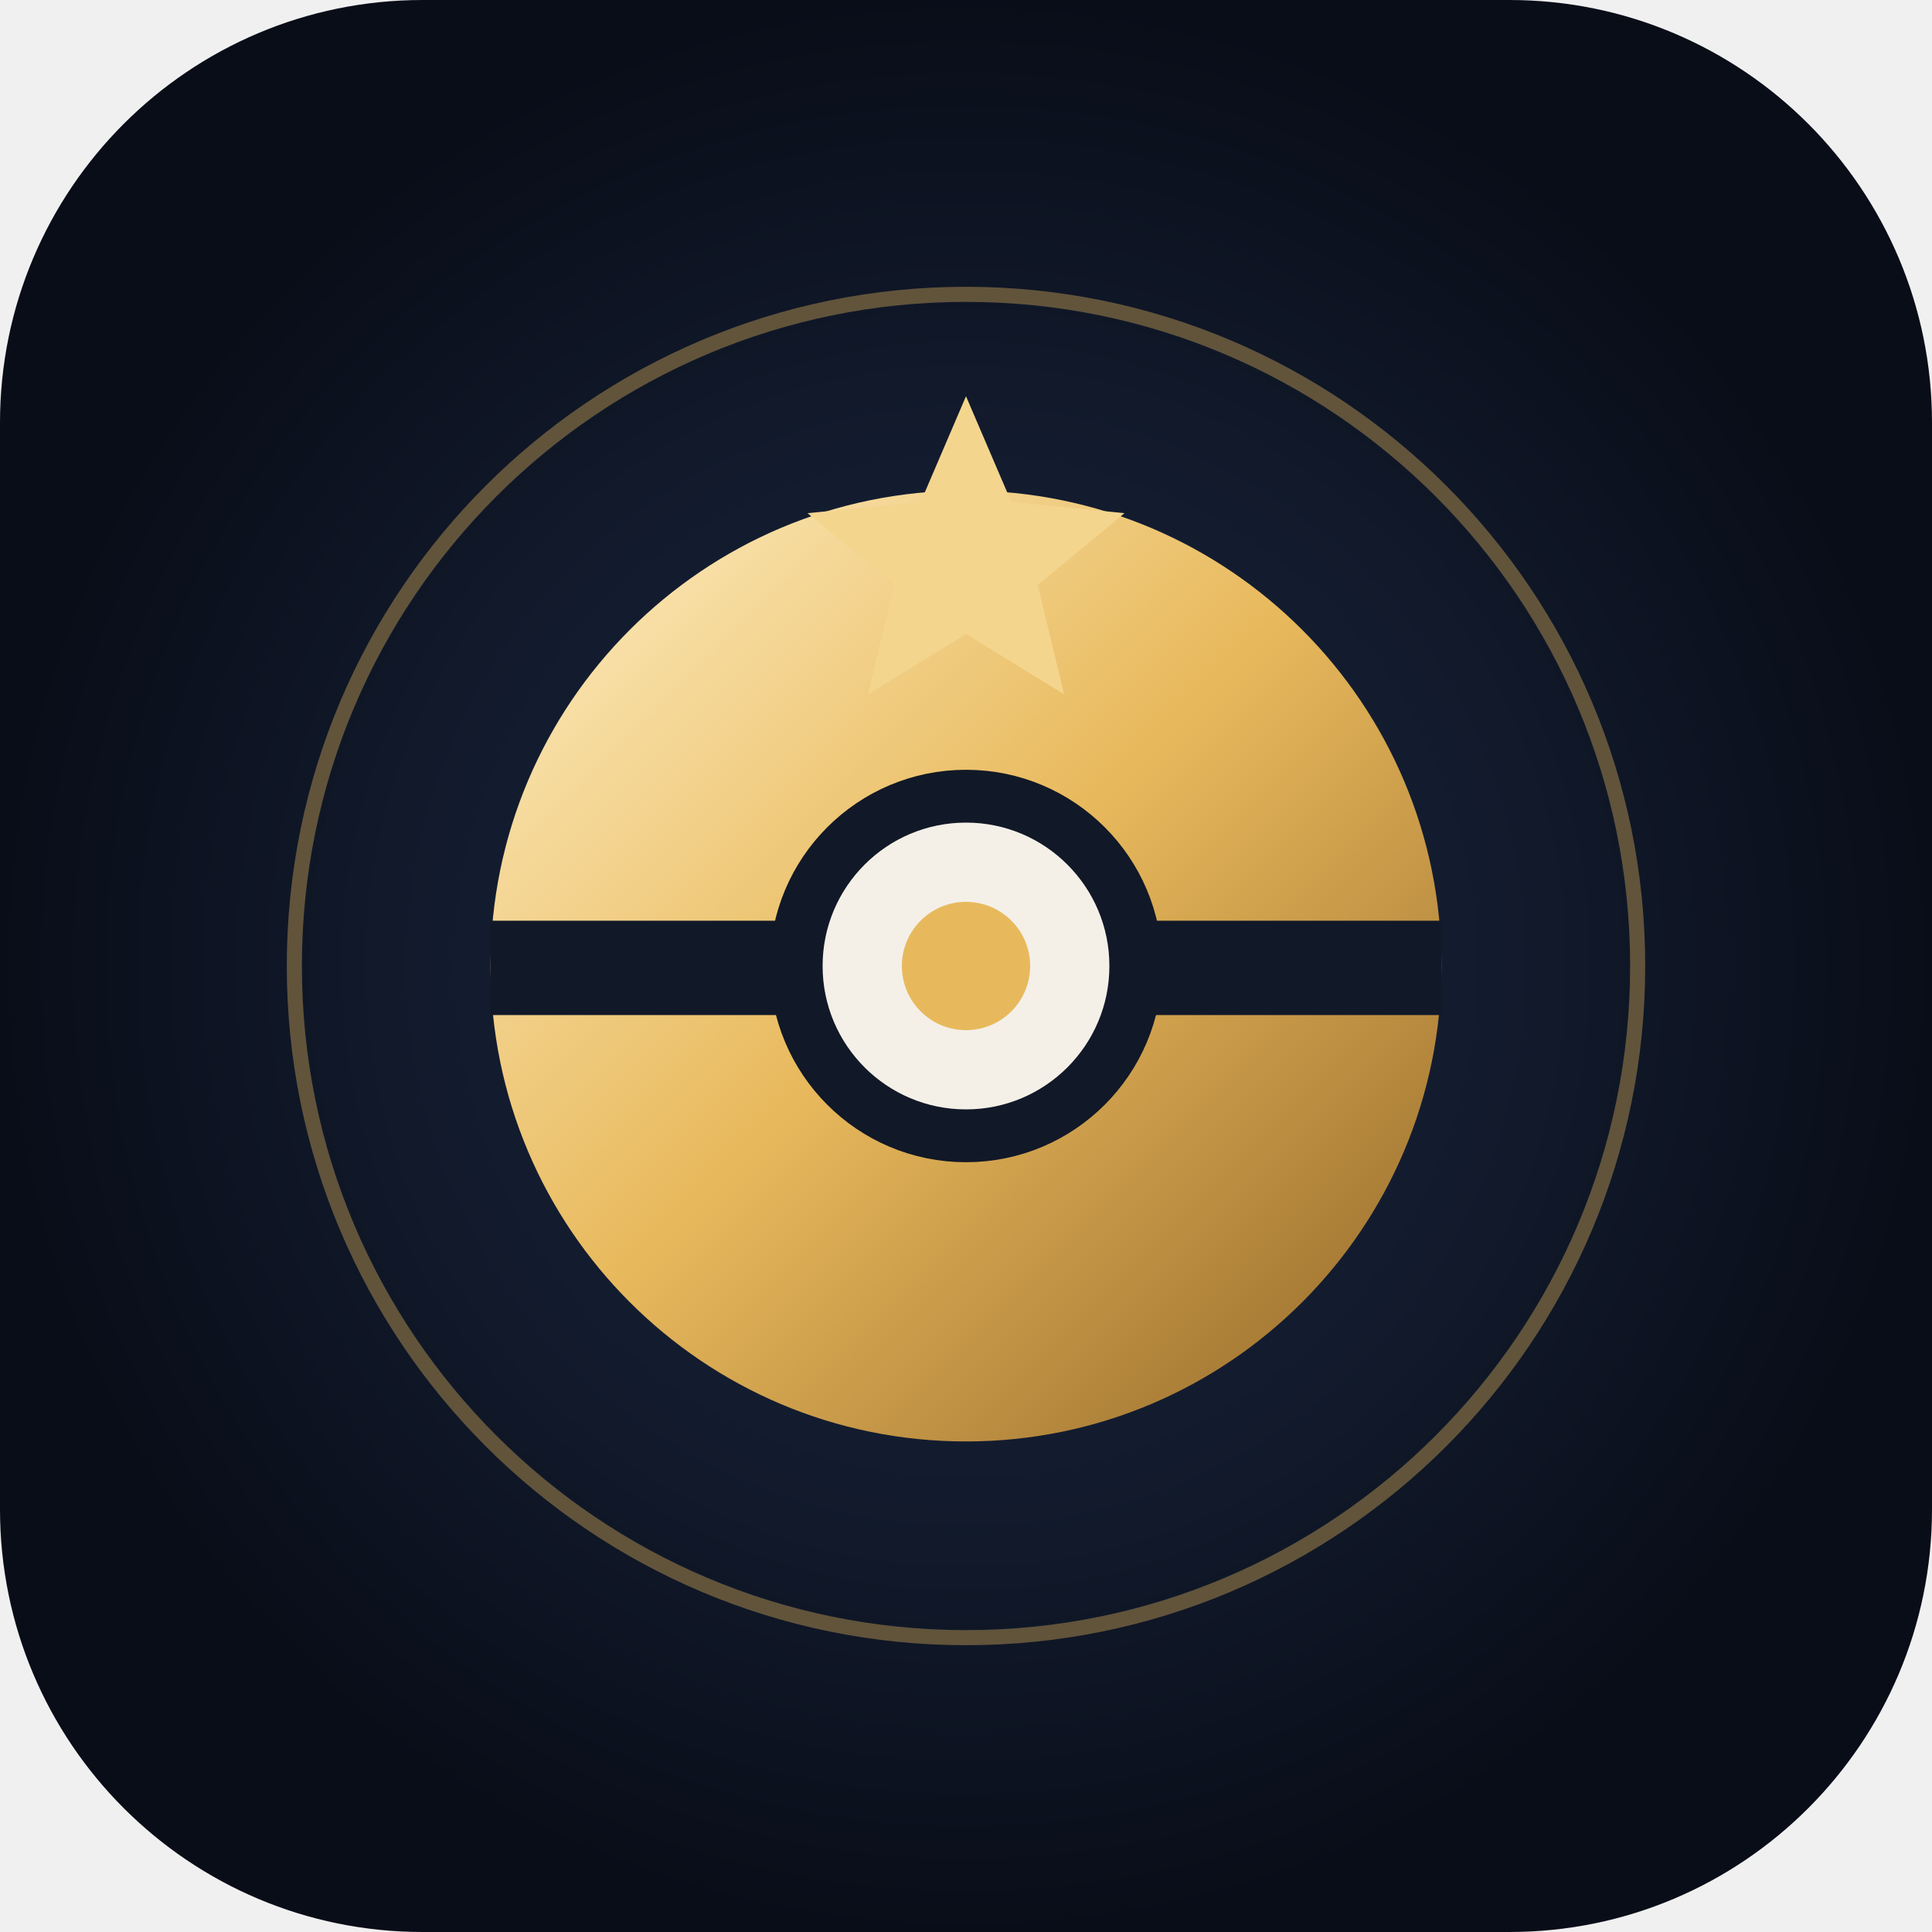
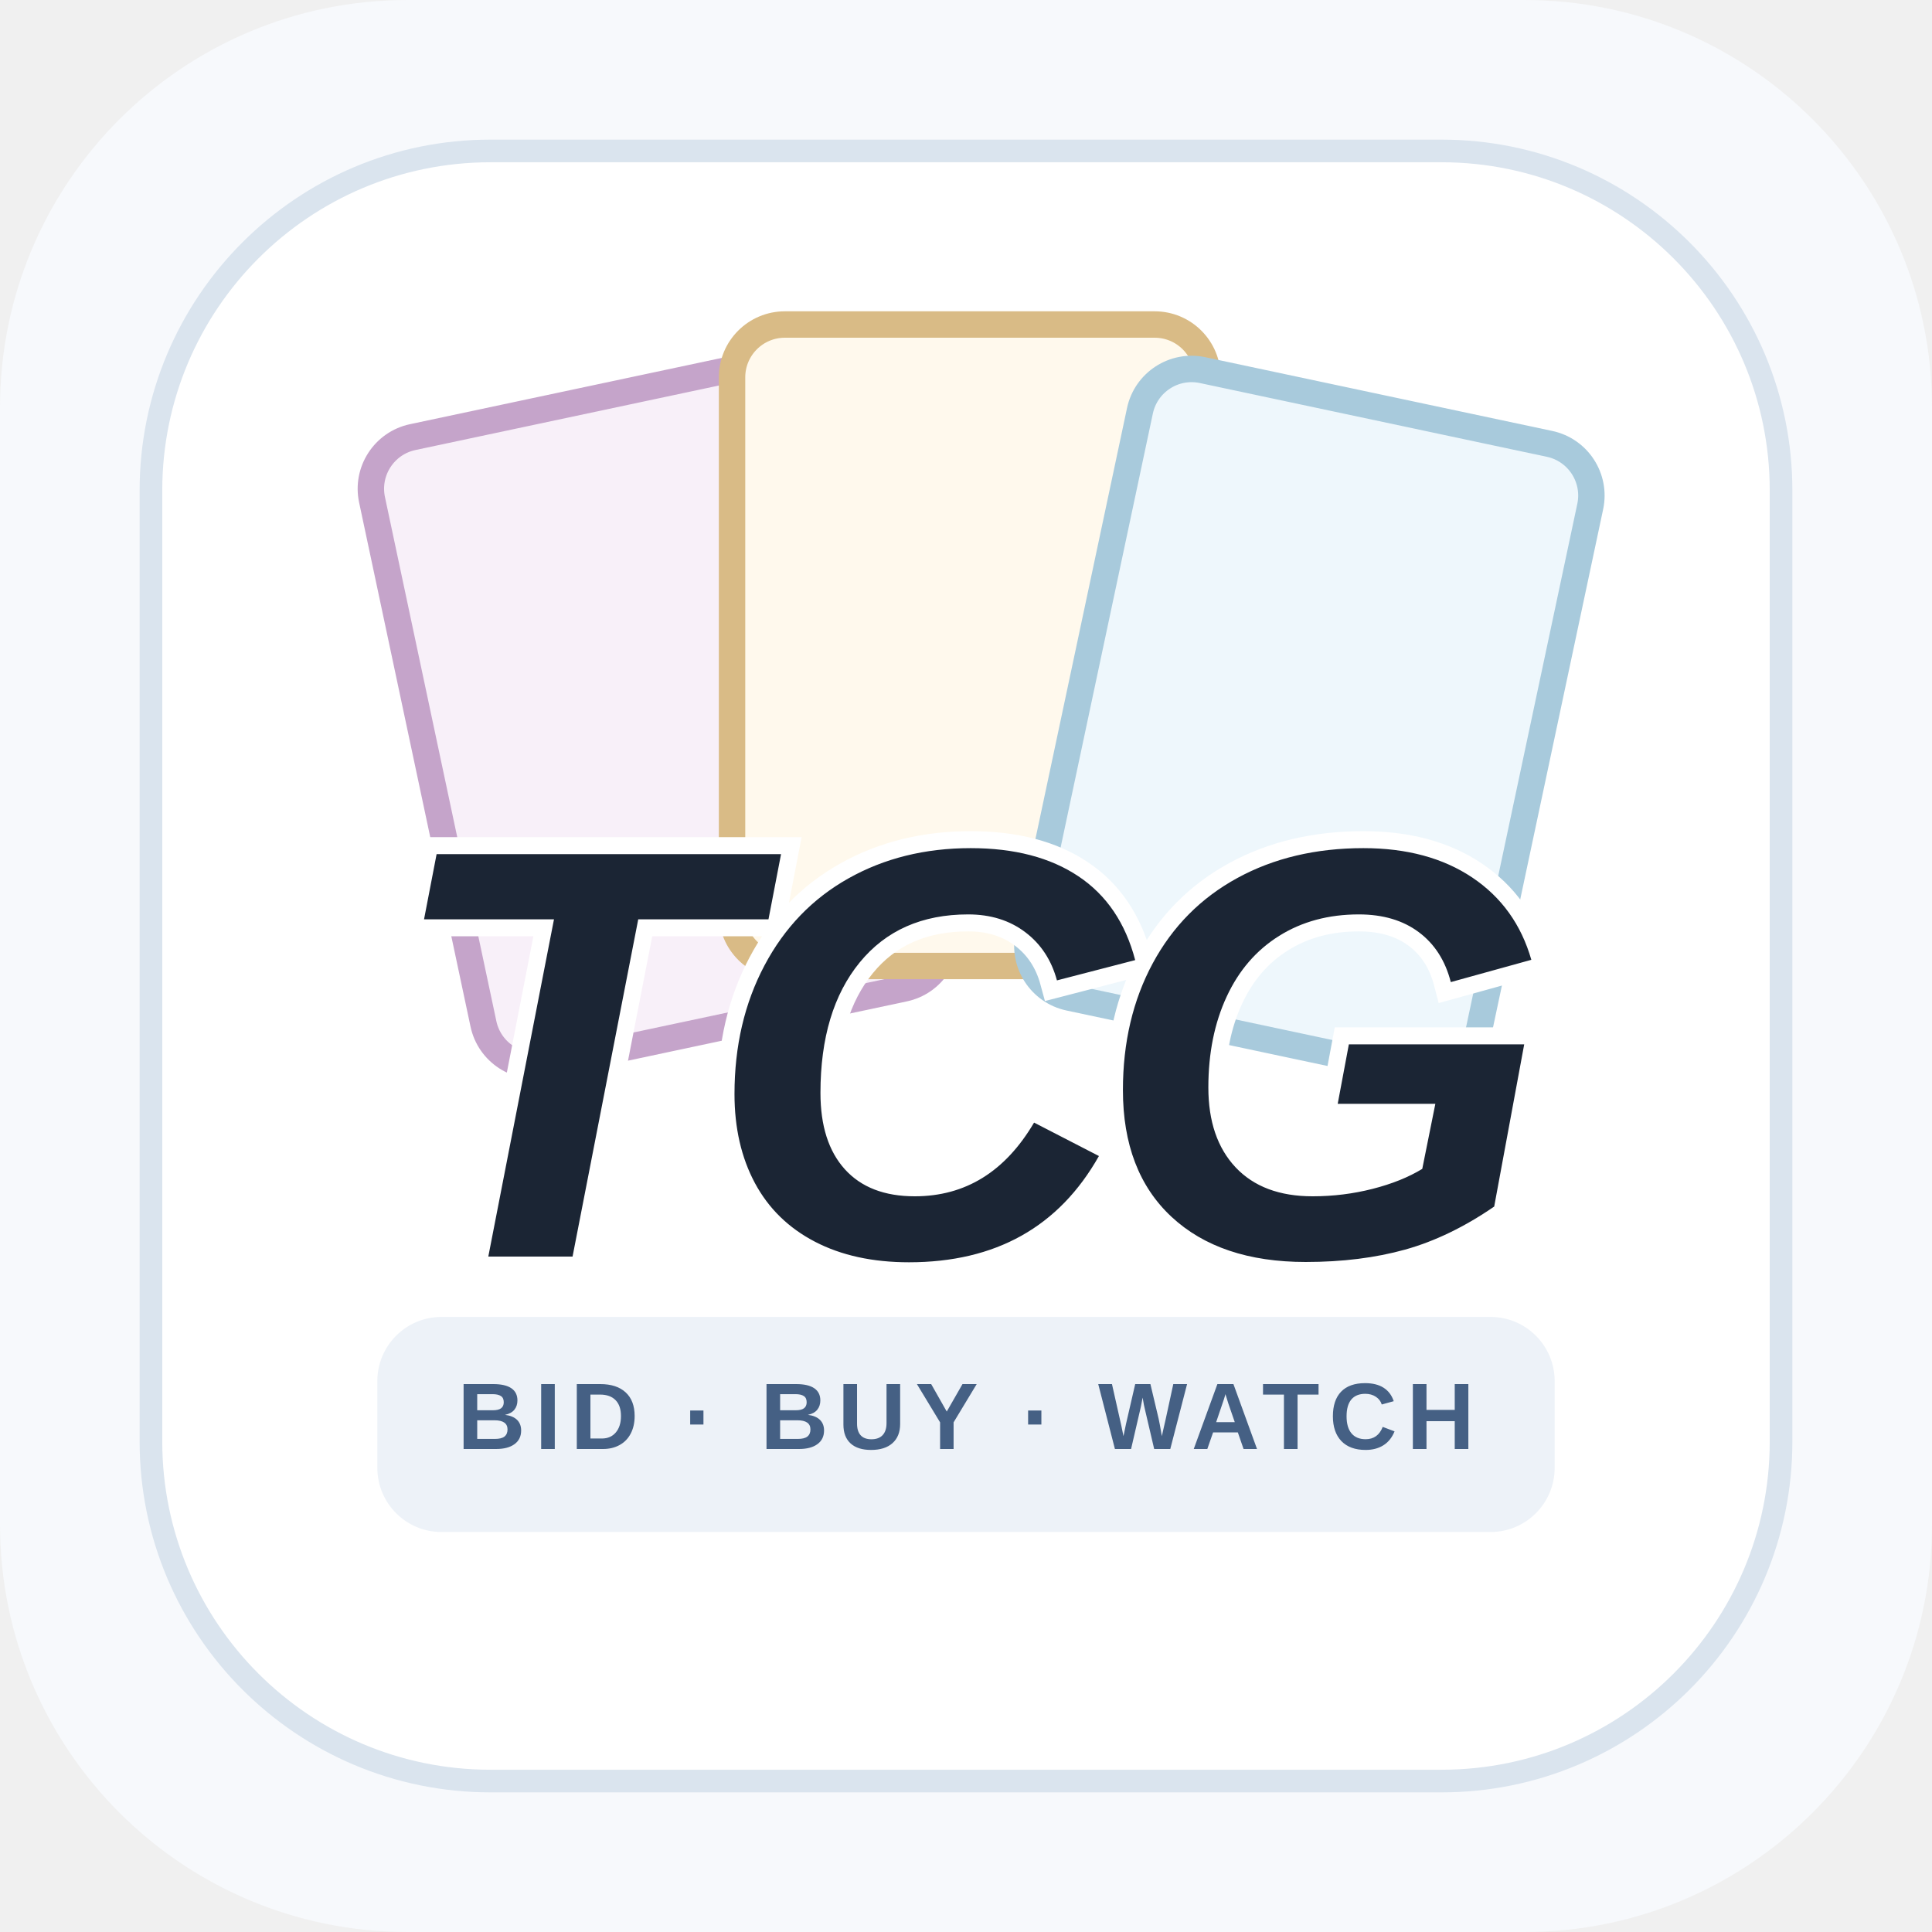
- <svg xmlns="http://www.w3.org/2000/svg" viewBox="0 0 512 512">
-   <defs>
-     <radialGradient id="bg">
-       <stop stop-color="#1d2b46" />
-       <stop offset="1" stop-color="#090d18" />
-     </radialGradient>
-     <linearGradient id="gold" x2="1" y2="1">
-       <stop stop-color="#fff0c7" />
-       <stop offset=".48" stop-color="#e8b95c" />
-       <stop offset="1" stop-color="#916528" />
-     </linearGradient>
-   </defs>
-   <rect width="512" height="512" rx="112" fill="url(#bg)" />
-   <circle cx="256" cy="256" r="178" fill="none" stroke="#e8b95c" stroke-opacity=".38" stroke-width="4" />
-   <circle cx="256" cy="256" r="126" fill="url(#gold)" />
-   <path d="M130 244h252v25H130z" fill="#111827" />
-   <circle cx="256" cy="256" r="45" fill="#f4f0e8" stroke="#111827" stroke-width="14" />
-   <circle cx="256" cy="256" r="17" fill="#e8b95c" />
-   <path d="m256 105 12 28 30 3-23 19 7 29-26-16-26 16 7-29-23-19 30-3z" fill="#f4d58e" />
+ <svg xmlns="http://www.w3.org/2000/svg" viewBox="0 0 512 512" role="img" aria-label="TCG Bid Buy Watch">
+   <rect width="512" height="512" rx="108" fill="#f7f9fc" />
+   <rect x="40" y="40" width="432" height="432" rx="90" fill="#fff" stroke="#dae4ee" stroke-width="6" />
+   <g stroke-width="7" stroke-linejoin="round">
+     <rect x="112" y="104" width="125" height="170" rx="14" fill="#f8f0f9" stroke="#c5a4ca" transform="rotate(-12 174 189)" />
+     <rect x="194" y="86" width="126" height="170" rx="14" fill="#fff9ed" stroke="#d9bb86" />
+     <rect x="286" y="106" width="122" height="170" rx="14" fill="#eef7fc" stroke="#a8cadc" transform="rotate(12 347 191)" />
+   </g>
+   <text x="256" y="333" text-anchor="middle" font-family="Arial,Helvetica,sans-serif" font-size="155" font-weight="900" font-style="italic" letter-spacing="-9" fill="#1b2534" stroke="#fff" stroke-width="9" paint-order="stroke">TCG</text>
+   <rect x="100" y="349" width="312" height="57" rx="17" fill="#edf2f8" />
+   <text x="256" y="384" text-anchor="middle" font-family="Arial,sans-serif" font-size="25" font-weight="900" letter-spacing="2.5" fill="#456084">BID · BUY · WATCH</text>
</svg>
